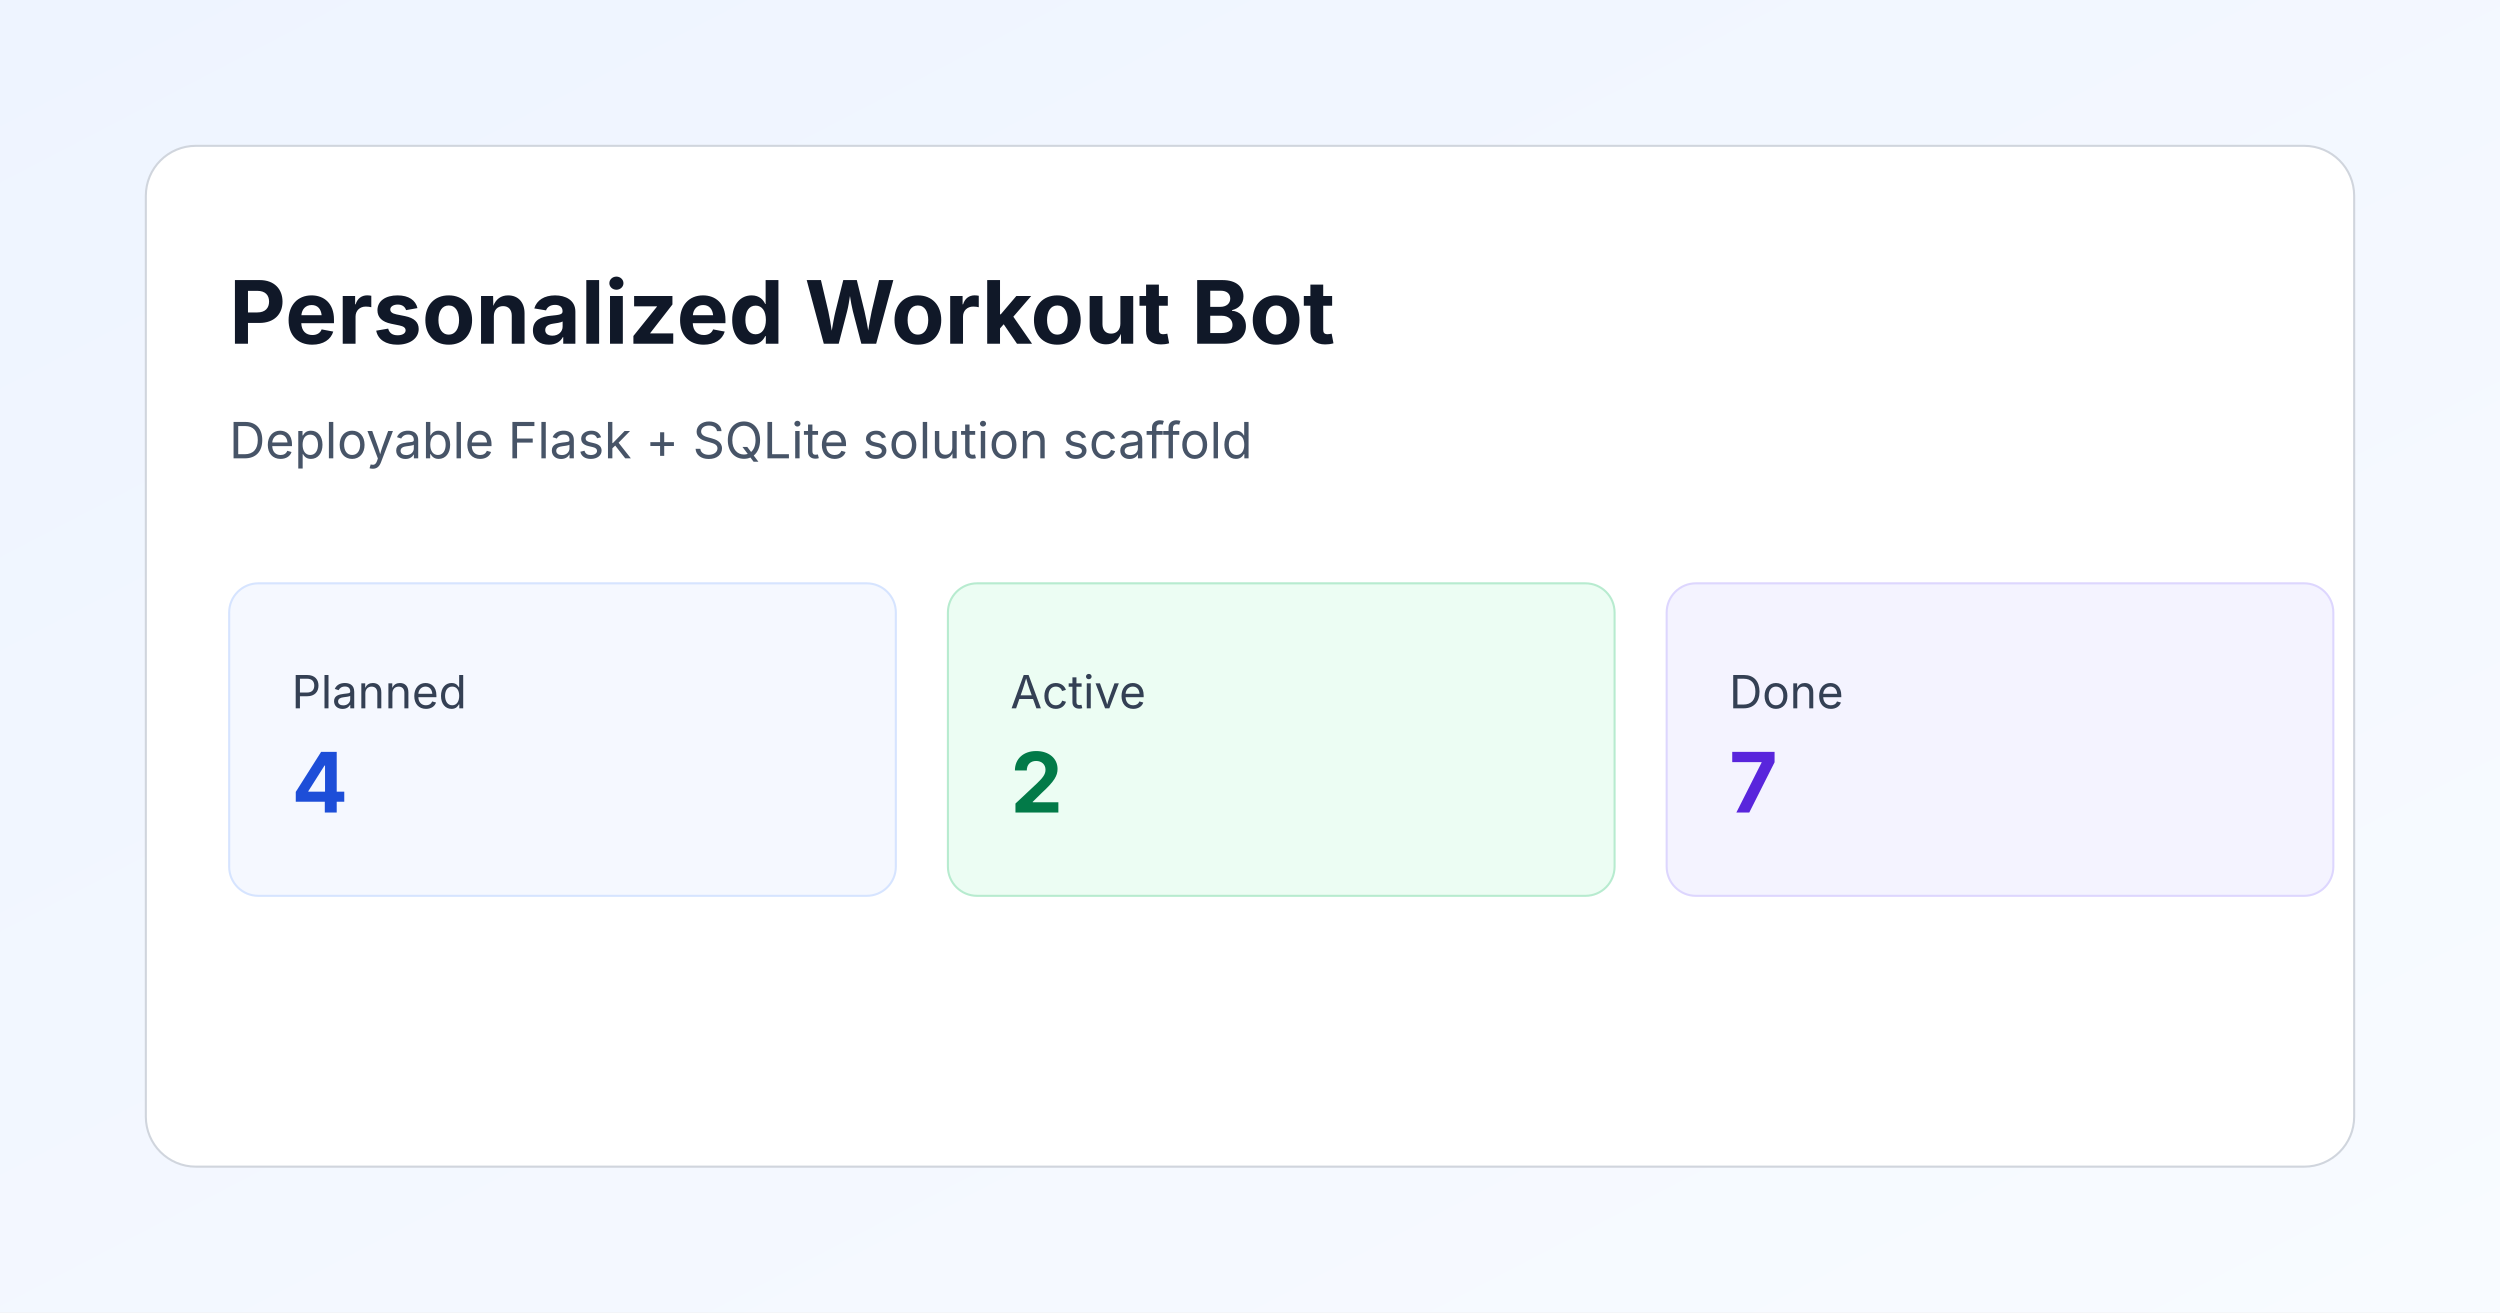
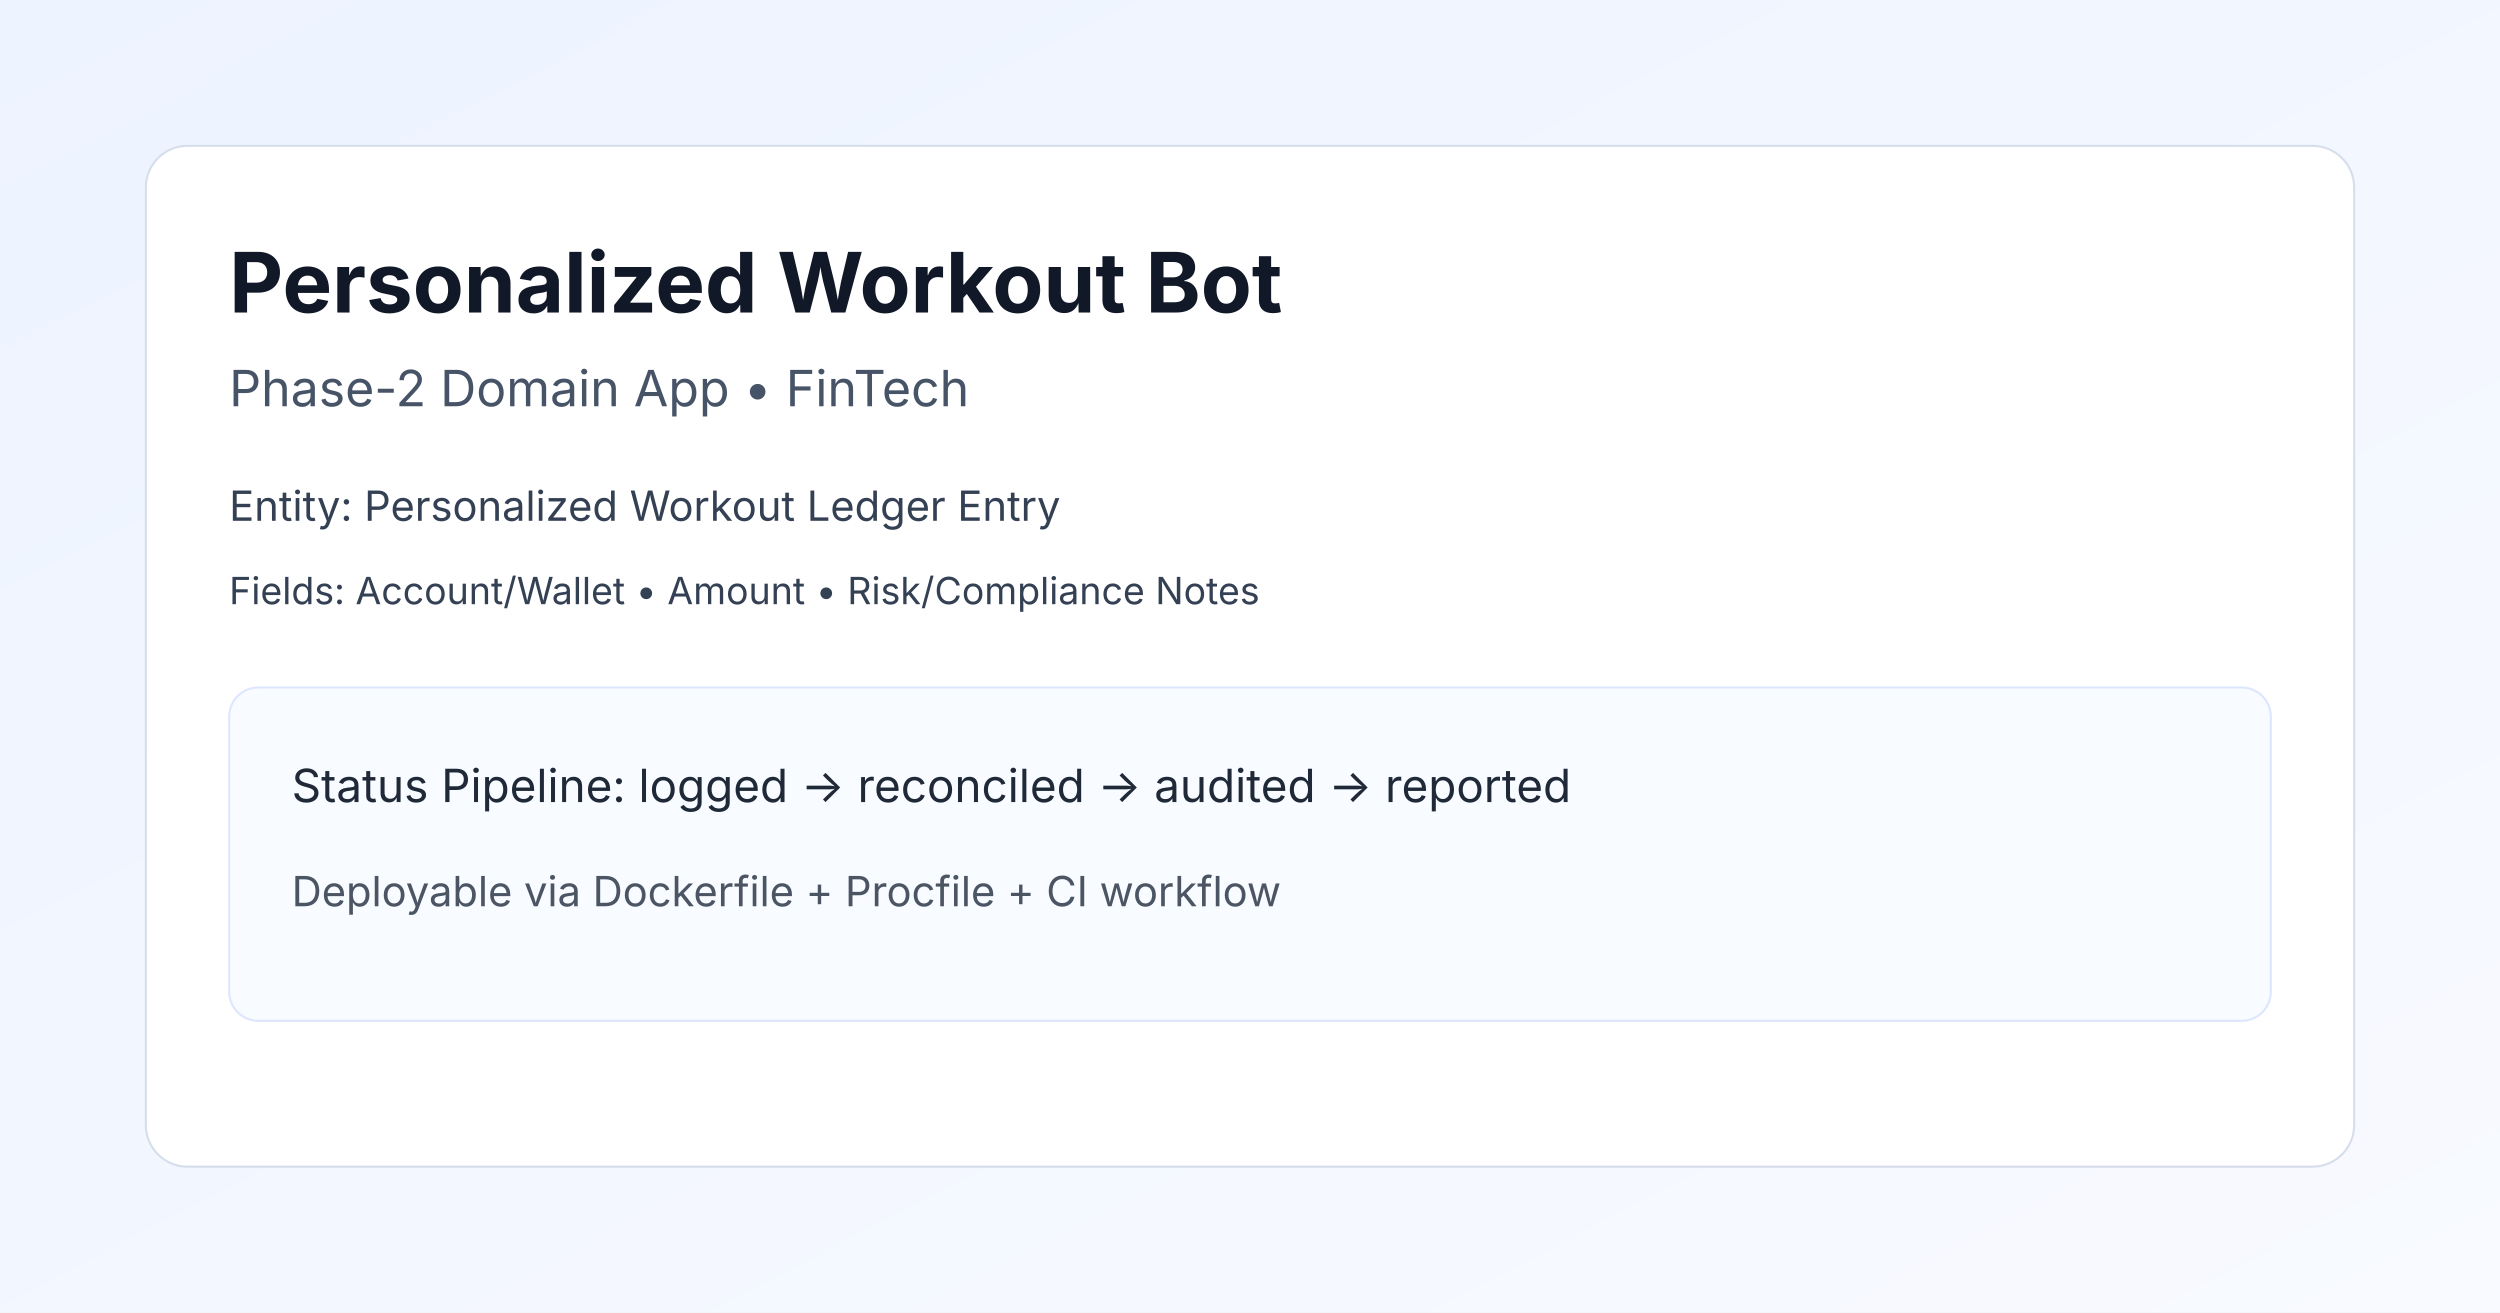
<svg xmlns="http://www.w3.org/2000/svg" width="1200" height="630" viewBox="0 0 1200 630">
  <defs>
    <linearGradient id="bg" x1="0" y1="0" x2="1" y2="1">
-       <stop offset="0%" stop-color="#eef4ff" />
-       <stop offset="100%" stop-color="#f8fbff" />
+       <stop offset="0%" stop-color="#edf3ff" />
+       <stop offset="100%" stop-color="#f8faff" />
    </linearGradient>
  </defs>
  <rect width="1200" height="630" fill="url(#bg)" />
-   <rect x="70" y="70" width="1060" height="490" rx="24" fill="#ffffff" stroke="#d0d5dd" />
-   <text x="110" y="165" font-size="42" font-family="Inter, Arial" fill="#101828" font-weight="700">Personalized Workout Bot</text>
-   <text x="110" y="220" font-size="24" font-family="Inter, Arial" fill="#475467">Deployable Flask + SQLite solution scaffold</text>
-   <rect x="110" y="280" width="320" height="150" rx="14" fill="#f5f8ff" stroke="#d6e4ff" />
-   <text x="140" y="340" font-size="22" font-family="Inter, Arial" fill="#344054">Planned</text>
-   <text x="140" y="390" font-size="40" font-family="Inter, Arial" fill="#1d4ed8" font-weight="700">4</text>
-   <rect x="455" y="280" width="320" height="150" rx="14" fill="#ecfdf3" stroke="#b7ebcf" />
-   <text x="485" y="340" font-size="22" font-family="Inter, Arial" fill="#344054">Active</text>
-   <text x="485" y="390" font-size="40" font-family="Inter, Arial" fill="#027a48" font-weight="700">2</text>
-   <rect x="800" y="280" width="320" height="150" rx="14" fill="#f4f3ff" stroke="#ddd6fe" />
-   <text x="830" y="340" font-size="22" font-family="Inter, Arial" fill="#344054">Done</text>
-   <text x="830" y="390" font-size="40" font-family="Inter, Arial" fill="#5925dc" font-weight="700">7</text>
+   <rect x="70" y="70" width="1060" height="490" rx="20" fill="#fff" stroke="#d6ddeb" />
+   <text x="110" y="150" font-size="40" font-family="Inter, Arial" fill="#111827" font-weight="700">Personalized Workout Bot</text>
+   <text x="110" y="195" font-size="24" font-family="Inter, Arial" fill="#475467">Phase-2 Domain App • FinTech</text>
+   <text x="110" y="250" font-size="20" font-family="Inter, Arial" fill="#344054">Entity: Personalized Workout Ledger Entry</text>
+   <text x="110" y="290" font-size="18" font-family="Inter, Arial" fill="#344054">Fields: Account/Wallet • Amount • Risk/Compliance Notes</text>
+   <rect x="110" y="330" width="980" height="160" rx="14" fill="#f8fbff" stroke="#dde6ff" />
+   <text x="140" y="385" font-size="22" font-family="Inter, Arial" fill="#1f2937">Status Pipeline: logged → reconciled → audited → reported</text>
+   <text x="140" y="435" font-size="20" font-family="Inter, Arial" fill="#4b5563">Deployable via Dockerfile + Procfile + CI workflow</text>
</svg>
